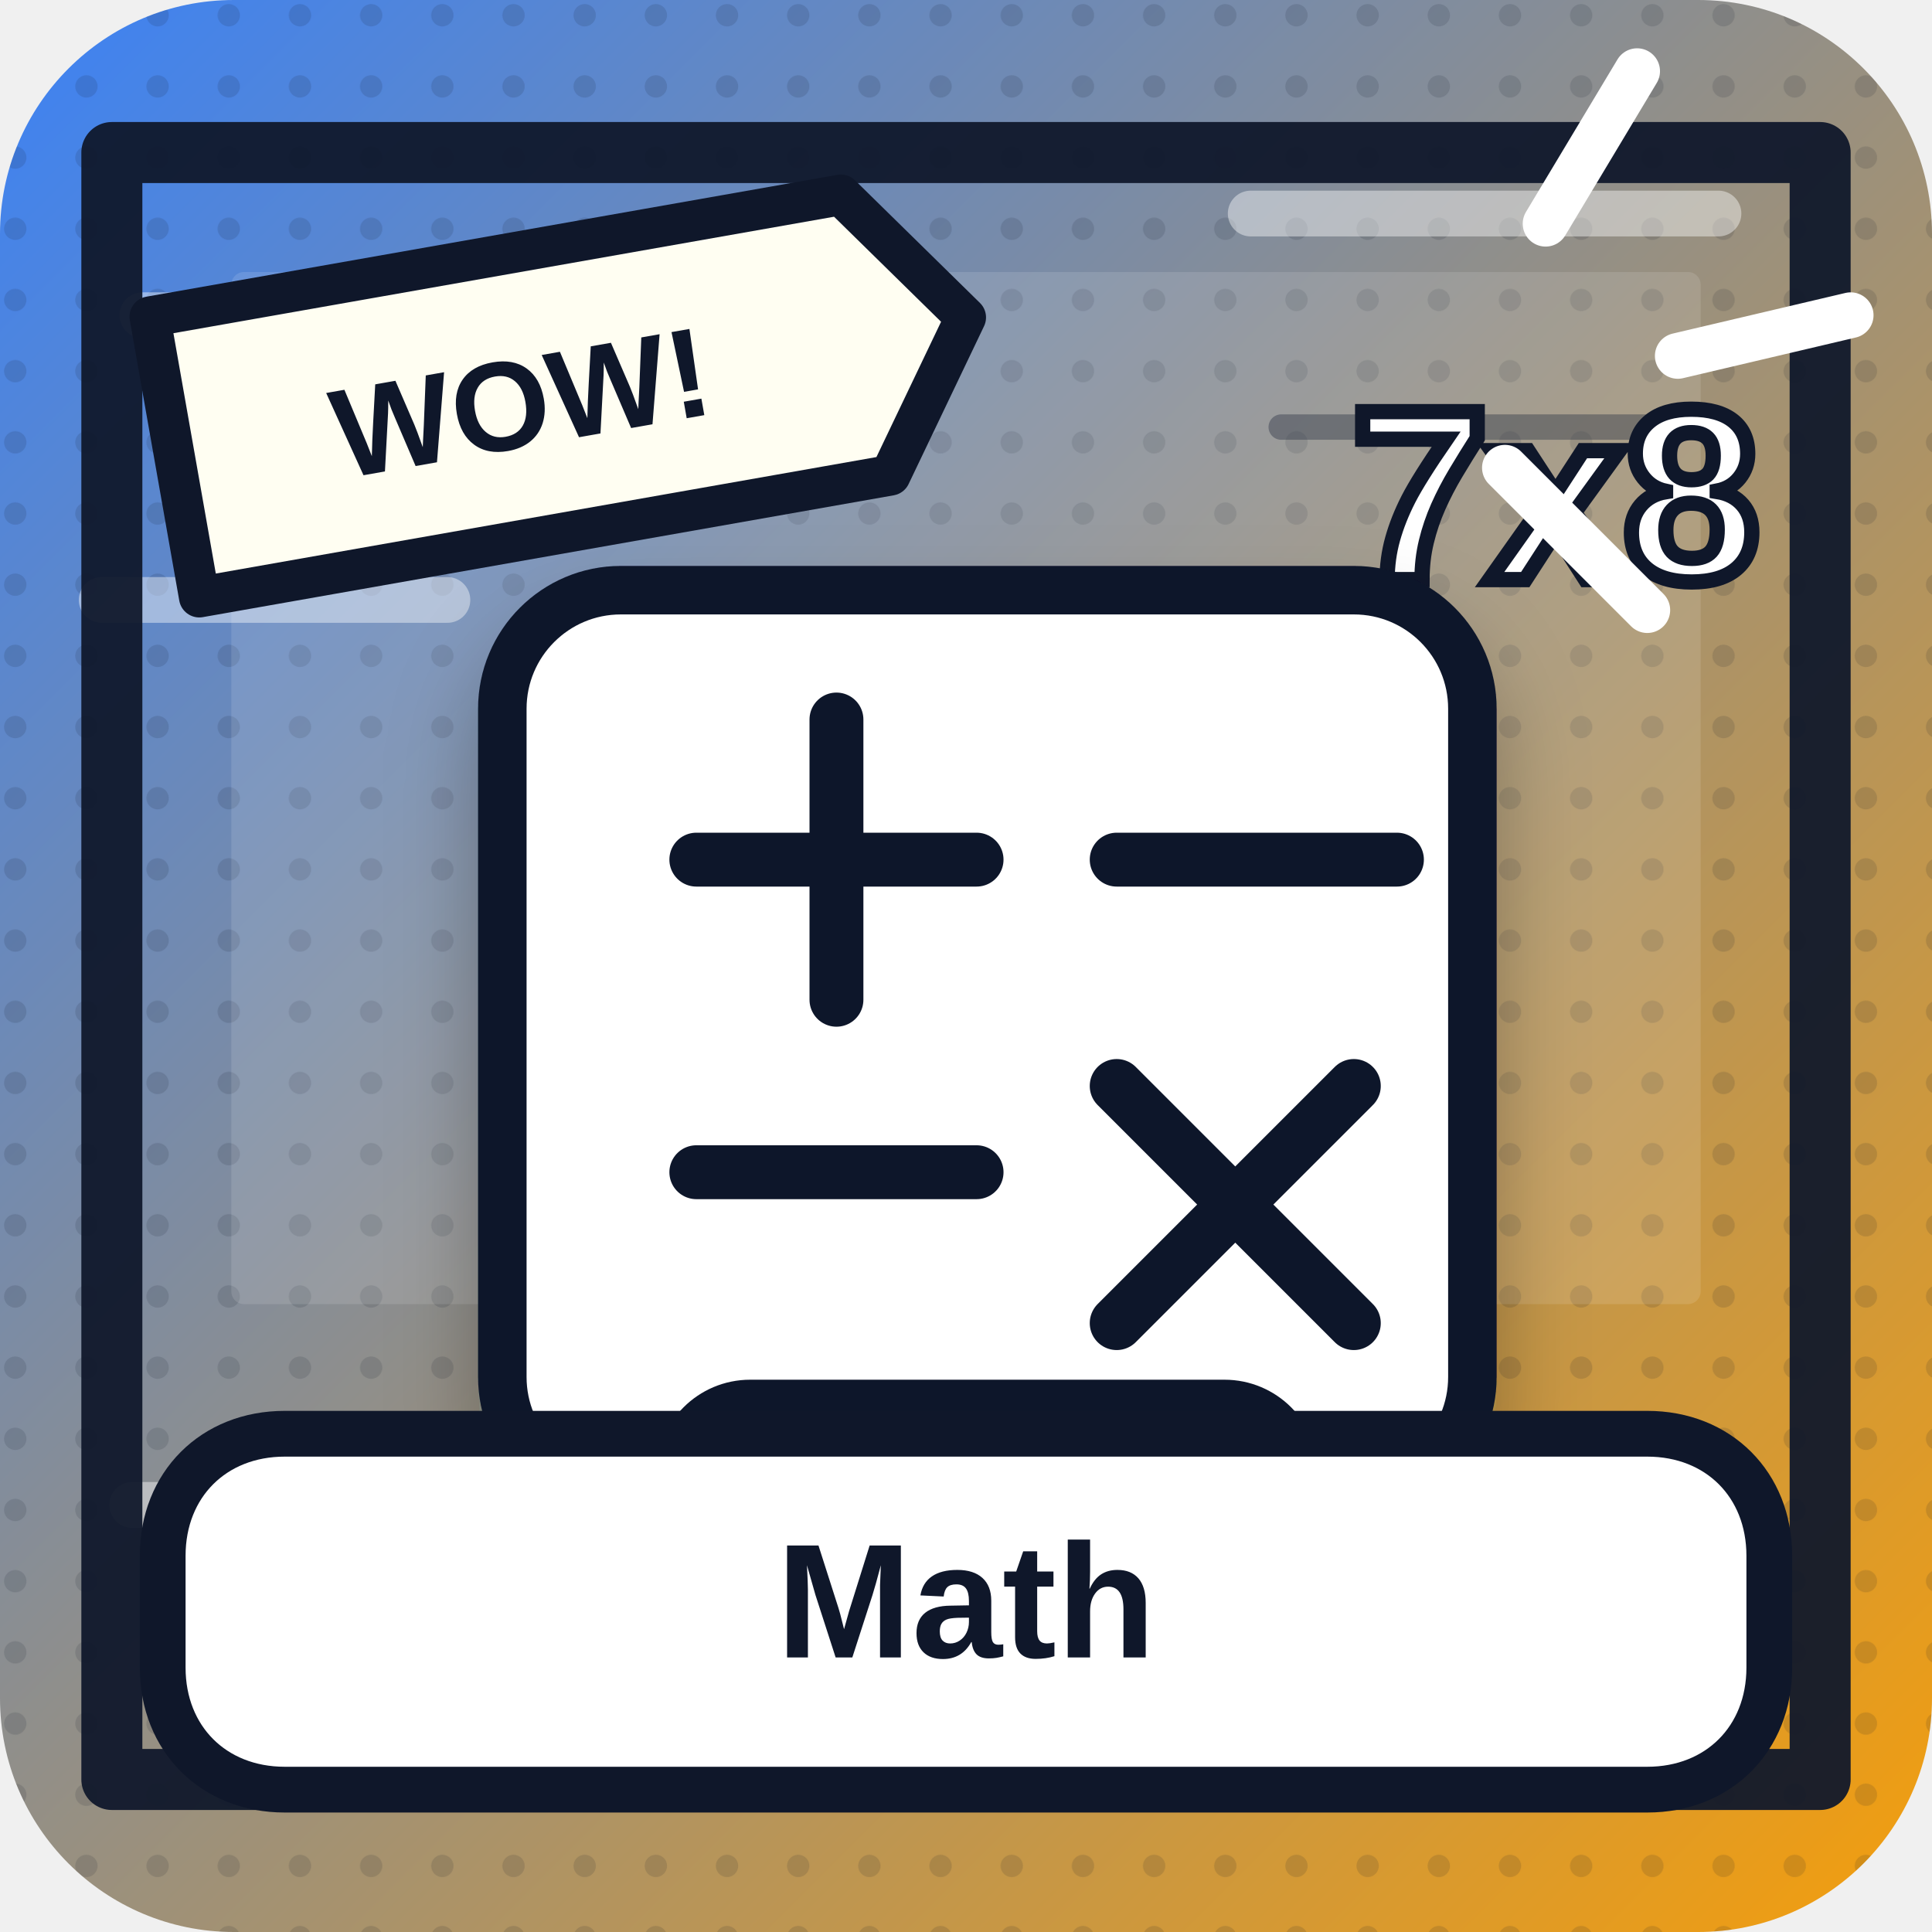
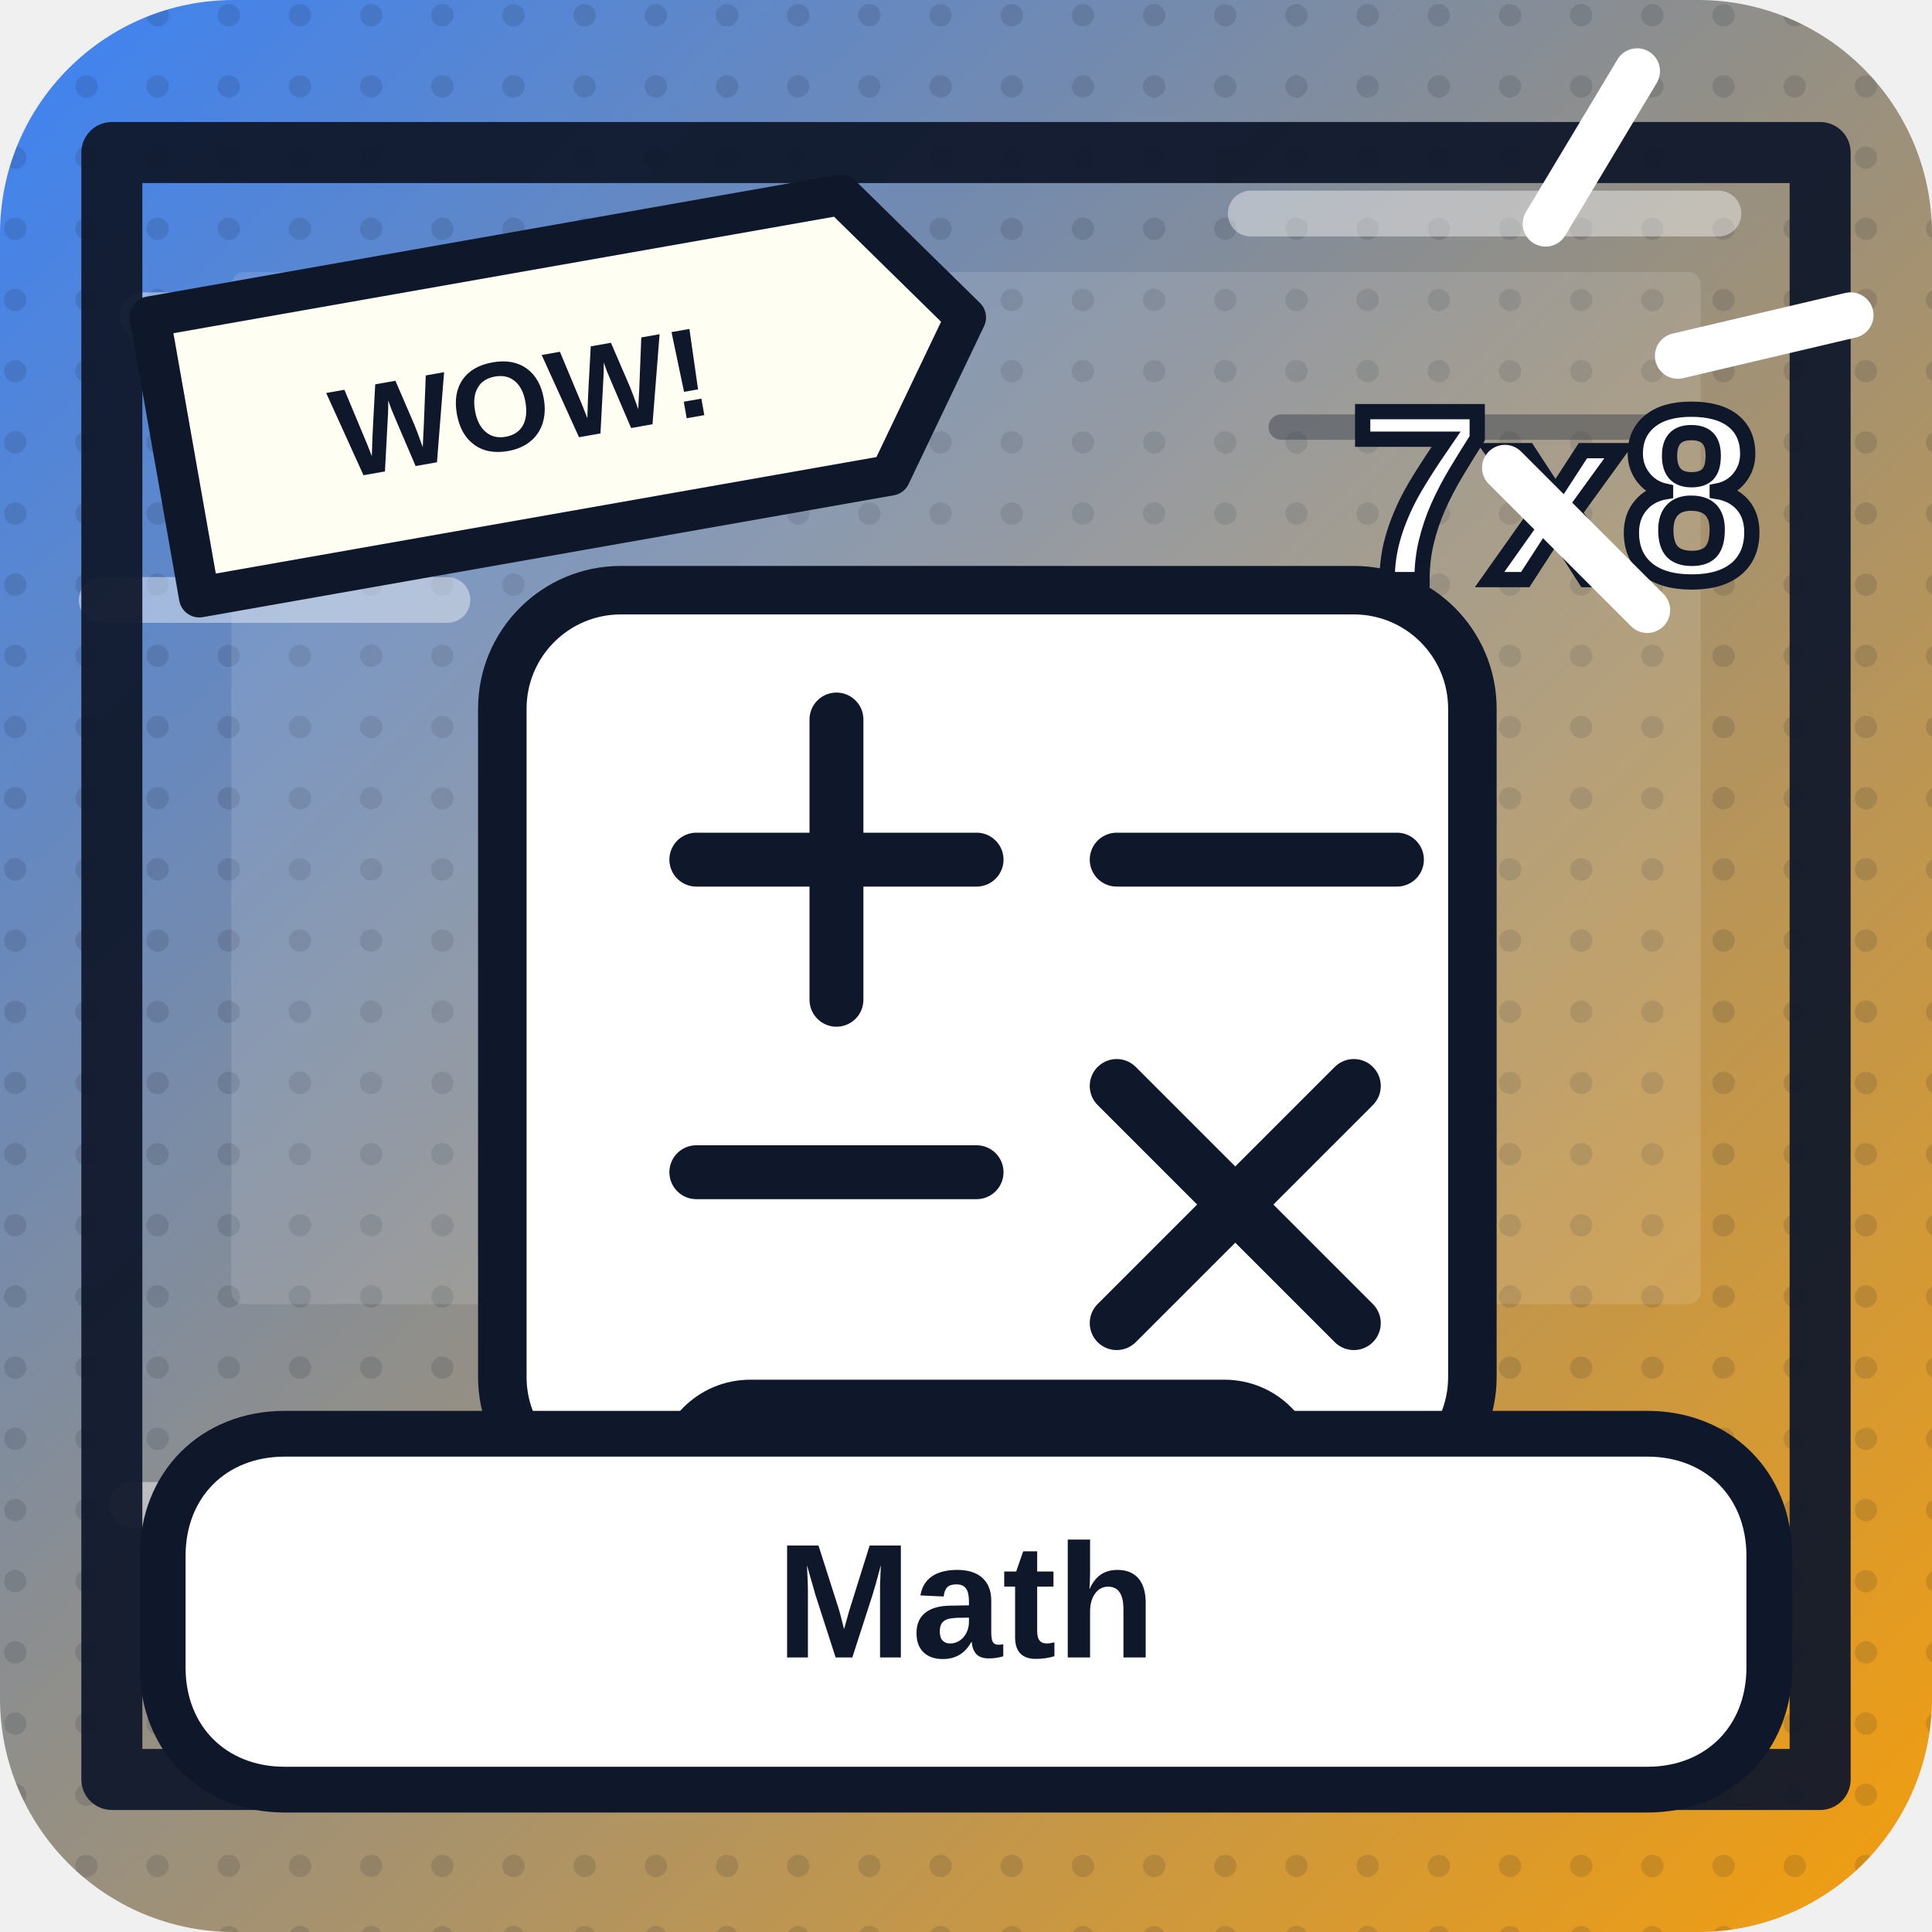
<svg xmlns="http://www.w3.org/2000/svg" viewBox="0 0 380 380" role="img" aria-label="Math manga classroom tool icon">
  <defs>
    <linearGradient id="bg" x1="0" y1="0" x2="1" y2="1">
      <stop offset="0" stop-color="#3b82f6" />
      <stop offset="1" stop-color="#f59e0b" />
    </linearGradient>
    <pattern id="dots" width="14" height="14" patternUnits="userSpaceOnUse">
      <circle cx="3" cy="3" r="2.2" fill="#0f172a" opacity=".13" />
    </pattern>
-     <filter id="shadow" x="-20%" y="-20%" width="140%" height="140%">
-       <feDropShadow dx="0" dy="10" stdDeviation="8" flood-color="#0f172a" flood-opacity=".28" />
-     </filter>
  </defs>
  <rect width="380" height="380" rx="46" fill="url(#bg)" />
  <rect width="380" height="380" rx="46" fill="url(#dots)" />
  <path d="M28 62h92M20 118h68M26 296h110M246 42h92M288 300h58M38 340h74" stroke="#fff" stroke-width="9" stroke-linecap="round" opacity=".42" />
  <path d="M42 92h48M252 84h74M258 328h42" stroke="#0f172a" stroke-width="5" stroke-linecap="round" opacity=".42" />
  <path d="M22 30h336v320H22z" fill="none" stroke="#0f172a" stroke-width="12" stroke-linejoin="round" opacity=".94" />
  <path d="M48 56h284v198H48z" fill="#ffffff" opacity=".12" stroke="#ffffff" stroke-width="5" stroke-linejoin="round" />
  <text x="306" y="114" text-anchor="middle" font-size="48" font-weight="900" fill="#fff" stroke="#0f172a" stroke-width="3" font-family="Arial Black, Arial">7x8</text>
-   <g transform="translate(14 44) scale(1.06)" filter="url(#shadow)">
+   <g transform="translate(14 44) scale(1.06)">
    <rect x="80" y="68" width="180" height="168" rx="22" fill="#ffffff" stroke="#0f172a" stroke-width="9" />
    <path d="M116 118h52M142 92v52M194 118h52M116 176h52M194 160l44 44M238 160l-44 44" stroke="#0f172a" stroke-width="10" stroke-linecap="round" />
    <rect x="112" y="218" width="116" height="38" rx="14" fill="#f59e0b" stroke="#0f172a" stroke-width="7" />
  </g>
  <path d="M56 282h268c14 0 24 10 24 24v22c0 14-10 24-24 24H56c-14 0-24-10-24-24v-22c0-14 10-24 24-24z" fill="#ffffff" stroke="#0f172a" stroke-width="9" />
  <text x="190" y="326" text-anchor="middle" font-size="32" font-weight="900" fill="#0f172a" font-family="Arial Black, Arial">Math</text>
  <g transform="rotate(-10 102 82)">
    <path d="M34 50h138l20 28-20 28H34z" fill="#fffef2" stroke="#0f172a" stroke-width="8" stroke-linejoin="round" />
    <text x="103" y="88" text-anchor="middle" font-size="25" font-weight="900" fill="#0f172a" font-family="Arial Black, Arial">WOW!</text>
  </g>
  <path d="M304 44l18-30M330 70l34-8M296 92l28 28" stroke="#fff" stroke-width="9" stroke-linecap="round" />
</svg>
